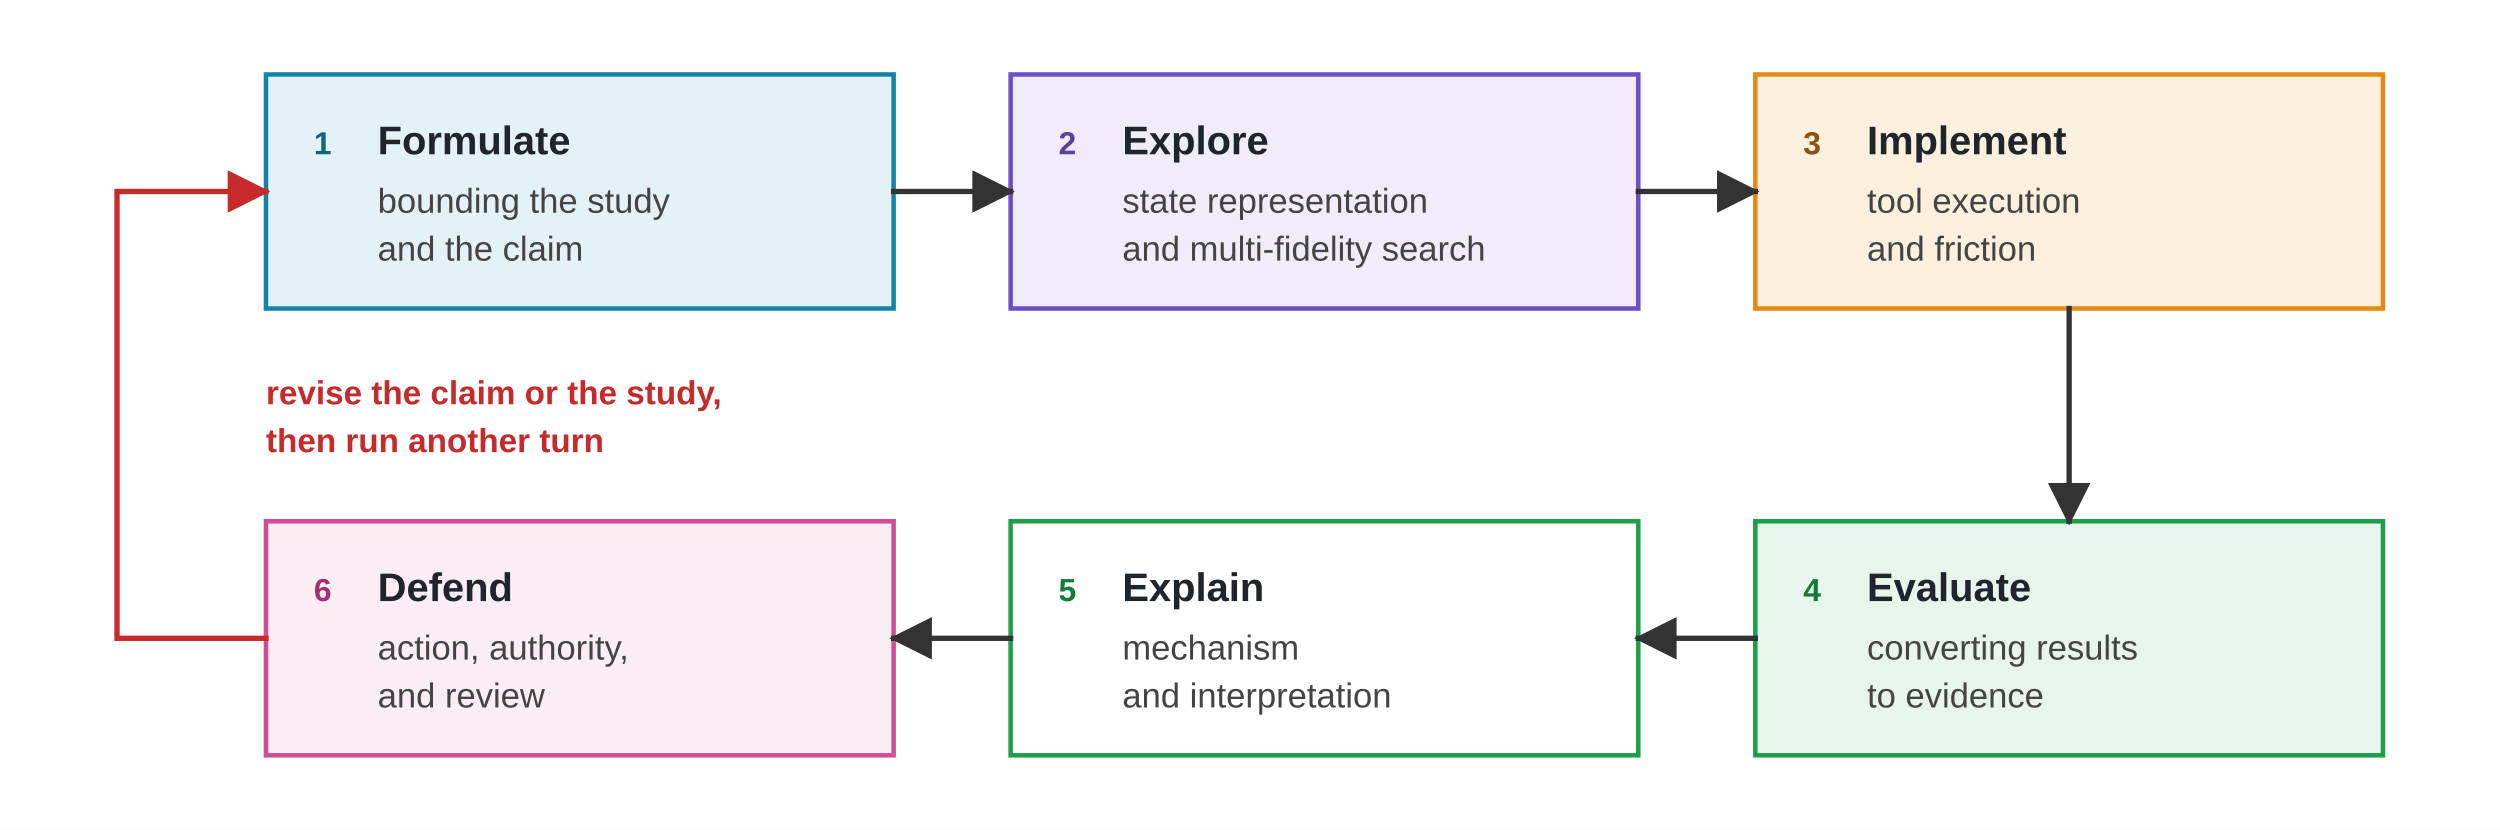
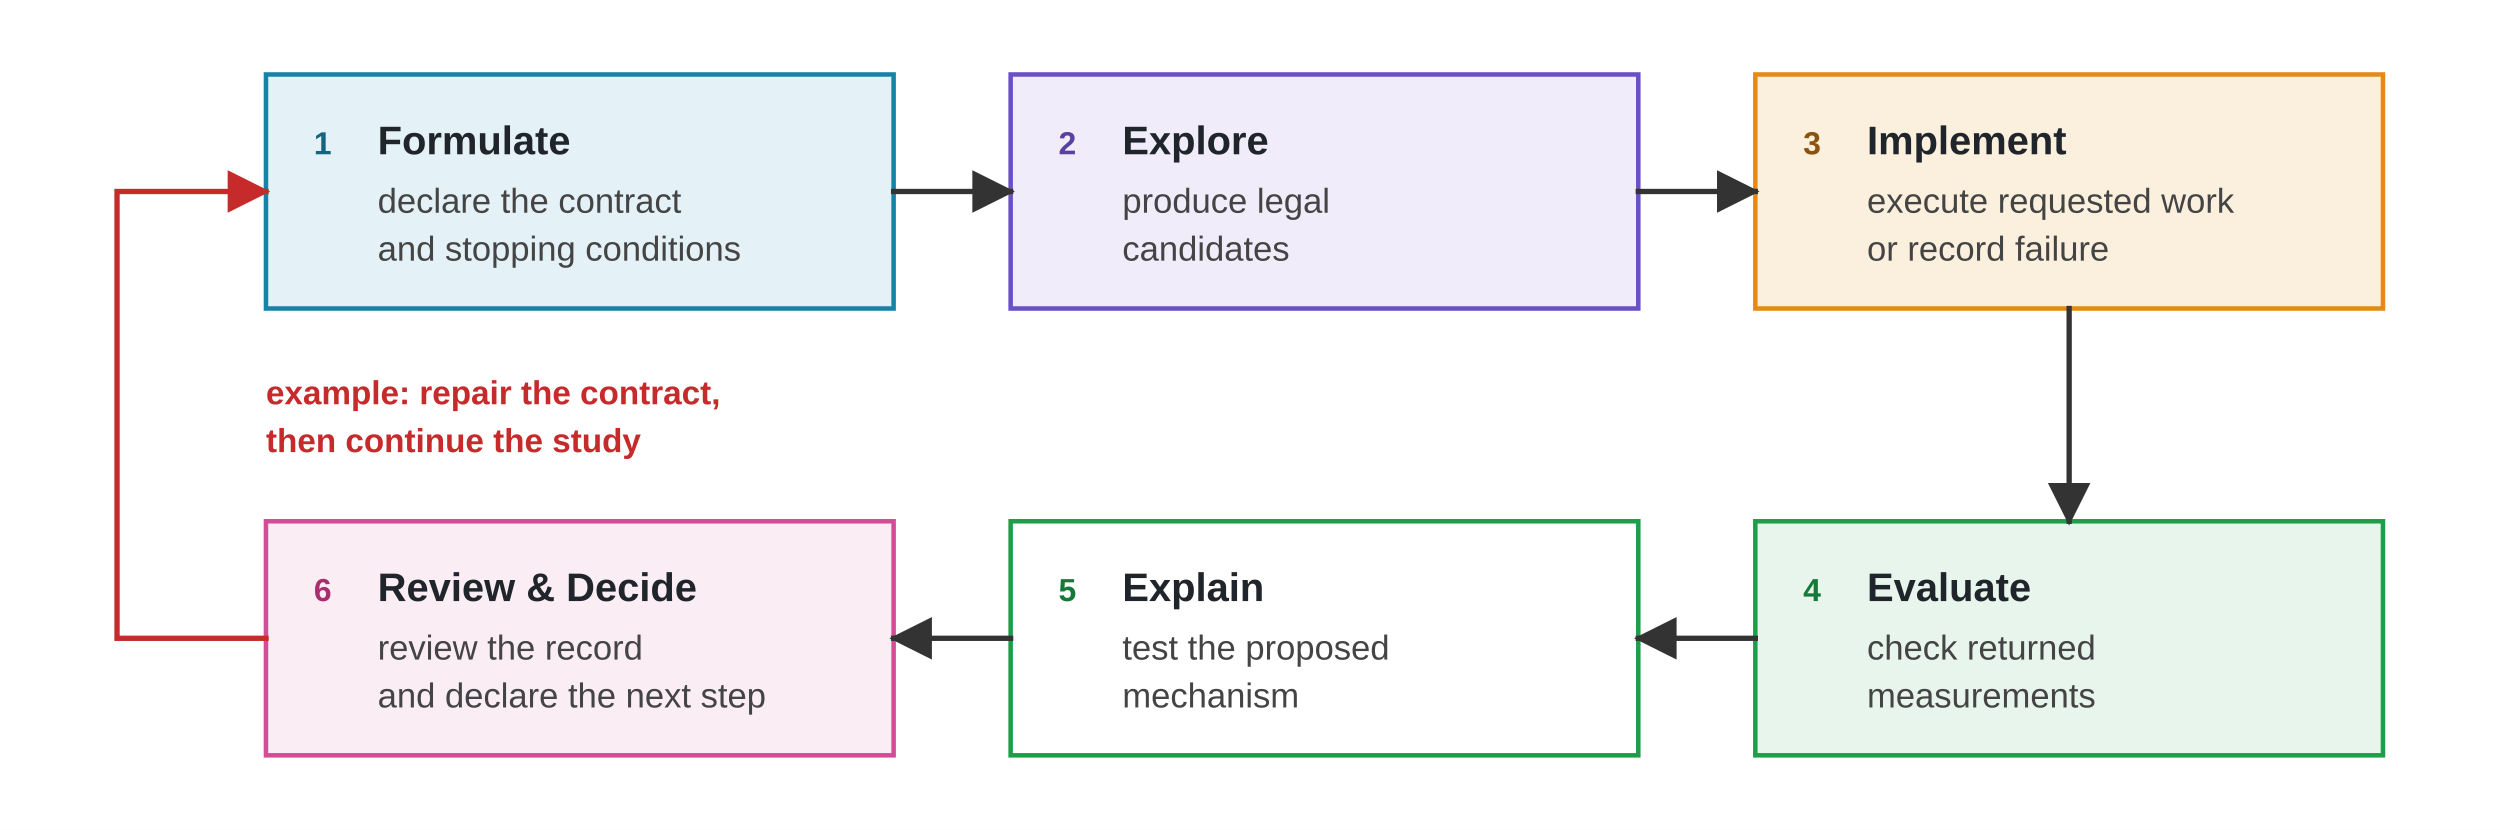
<svg xmlns="http://www.w3.org/2000/svg" viewBox="0 0 940 312" role="img" aria-labelledby="ontology-title ontology-desc">
  <defs>
    <marker id="arrow-dark" viewBox="0 0 10 10" refX="9" refY="5" markerWidth="8" markerHeight="8" orient="auto">
      <path d="M 0 0 L 10 5 L 0 10 z" fill="#333333" />
    </marker>
    <marker id="arrow-red" viewBox="0 0 10 10" refX="9" refY="5" markerWidth="8" markerHeight="8" orient="auto">
      <path d="M 0 0 L 10 5 L 0 10 z" fill="#C62A2A" />
    </marker>
    <style>
      .font { font-family: Arial, Helvetica, sans-serif; }
      .stage { stroke-width: 1.7; }
      .formulate { fill: #E4F1F6; stroke: #1683A6; }
      .explore   { fill: #F0ECFA; stroke: #6A4FC7; }
      .implement { fill: #FBF0DE; stroke: #E68A17; }
      .evaluate  { fill: #E7F5EC; stroke: #1E9E48; }
      .explain   { fill: #FFFFFF; stroke: #1E9E48; }
      .defend    { fill: #FBEDF4; stroke: #D24D96; }
      .title { font-size: 15px; font-weight: 700; fill: #20252B; }
      .sub { font-size: 13px; fill: #444444; }
      .tag { font-size: 12px; font-weight: 700; }
      .tag-formulate { fill: #136680; }
      .tag-explore   { fill: #59429E; }
      .tag-implement { fill: #8A5310; }
      .tag-evaluate  { fill: #157A38; }
      .tag-explain   { fill: #157A38; }
      .tag-defend    { fill: #A82E70; }
      .edge { fill: none; stroke: #333333; stroke-width: 2; stroke-linecap: square; stroke-linejoin: miter; marker-end: url(#arrow-dark); }
      .revise { fill: none; stroke: #C62A2A; stroke-width: 2; stroke-linecap: square; stroke-linejoin: miter; marker-end: url(#arrow-red); }
      .revise-text { font-size: 12.5px; font-weight: 700; fill: #C62A2A; }
    </style>
  </defs>
  <rect width="940" height="312" fill="#FFFFFF" />
  <g class="font">
    <rect class="stage formulate" x="100" y="28" width="236" height="88" />
    <text class="tag tag-formulate" x="118" y="58">1</text>
    <text class="title" x="142" y="58">Formulate</text>
-     <text class="sub" x="142" y="80">bounding the study</text>
-     <text class="sub" x="142" y="98">and the claim</text>
+     <text class="sub" x="142" y="80">declare the contract</text>
+     <text class="sub" x="142" y="98">and stopping conditions</text>
    <rect class="stage explore" x="380" y="28" width="236" height="88" />
    <text class="tag tag-explore" x="398" y="58">2</text>
    <text class="title" x="422" y="58">Explore</text>
-     <text class="sub" x="422" y="80">state representation</text>
-     <text class="sub" x="422" y="98">and multi-fidelity search</text>
+     <text class="sub" x="422" y="80">produce legal</text>
+     <text class="sub" x="422" y="98">candidates</text>
    <rect class="stage implement" x="660" y="28" width="236" height="88" />
    <text class="tag tag-implement" x="678" y="58">3</text>
    <text class="title" x="702" y="58">Implement</text>
-     <text class="sub" x="702" y="80">tool execution</text>
-     <text class="sub" x="702" y="98">and friction</text>
+     <text class="sub" x="702" y="80">execute requested work</text>
+     <text class="sub" x="702" y="98">or record failure</text>
    <rect class="stage evaluate" x="660" y="196" width="236" height="88" />
    <text class="tag tag-evaluate" x="678" y="226">4</text>
    <text class="title" x="702" y="226">Evaluate</text>
-     <text class="sub" x="702" y="248">converting results</text>
-     <text class="sub" x="702" y="266">to evidence</text>
+     <text class="sub" x="702" y="248">check returned</text>
+     <text class="sub" x="702" y="266">measurements</text>
    <rect class="stage explain" x="380" y="196" width="236" height="88" />
    <text class="tag tag-explain" x="398" y="226">5</text>
    <text class="title" x="422" y="226">Explain</text>
-     <text class="sub" x="422" y="248">mechanism</text>
-     <text class="sub" x="422" y="266">and interpretation</text>
+     <text class="sub" x="422" y="248">test the proposed</text>
+     <text class="sub" x="422" y="266">mechanism</text>
    <rect class="stage defend" x="100" y="196" width="236" height="88" />
    <text class="tag tag-defend" x="118" y="226">6</text>
-     <text class="title" x="142" y="226">Defend</text>
-     <text class="sub" x="142" y="248">action, authority,</text>
-     <text class="sub" x="142" y="266">and review</text>
+     <text class="title" x="142" y="226">Review &amp; Decide</text>
+     <text class="sub" x="142" y="248">review the record</text>
+     <text class="sub" x="142" y="266">and declare the next step</text>
    <line class="edge" x1="336" y1="72" x2="380" y2="72" />
    <line class="edge" x1="616" y1="72" x2="660" y2="72" />
    <line class="edge" x1="778" y1="116" x2="778" y2="196" />
    <line class="edge" x1="660" y1="240" x2="616" y2="240" />
    <line class="edge" x1="380" y1="240" x2="336" y2="240" />
    <path class="revise" d="M 100 240 H 44 V 72 H 100" />
-     <text class="revise-text" x="100" y="152">revise the claim or the study,</text>
-     <text class="revise-text" x="100" y="170">then run another turn</text>
+     <text class="revise-text" x="100" y="152">example: repair the contract,</text>
+     <text class="revise-text" x="100" y="170">then continue the study</text>
  </g>
</svg>
